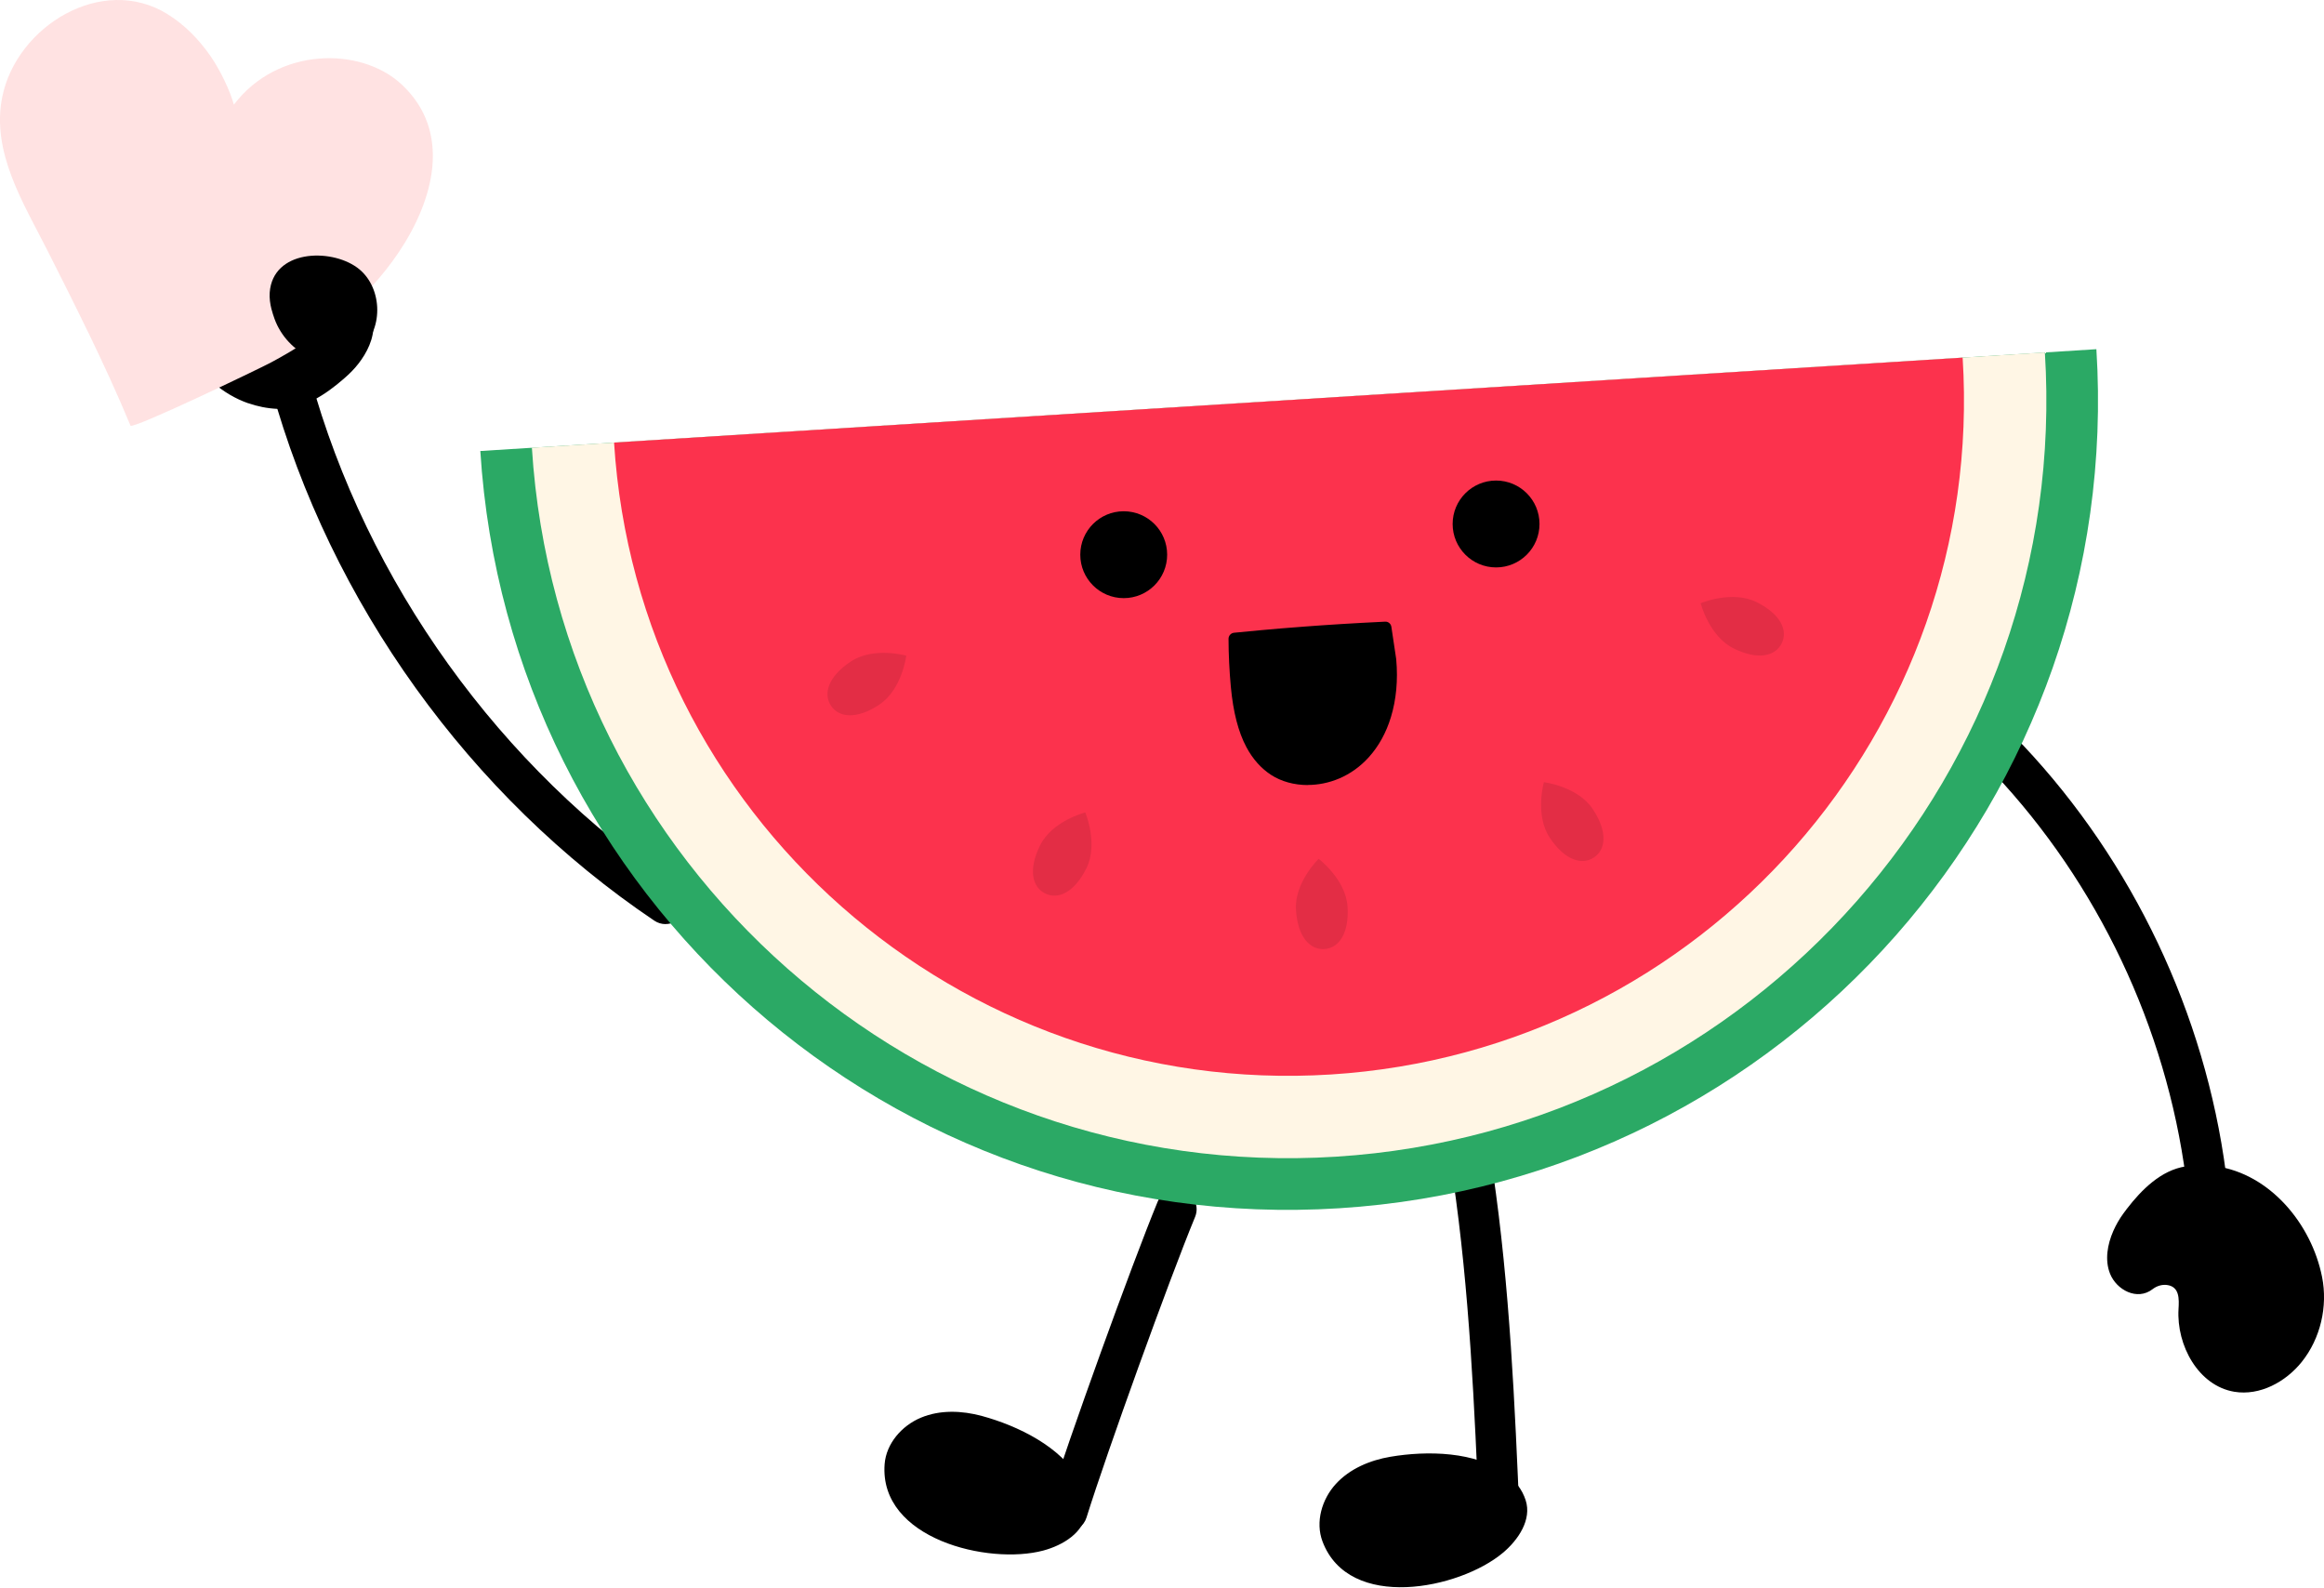
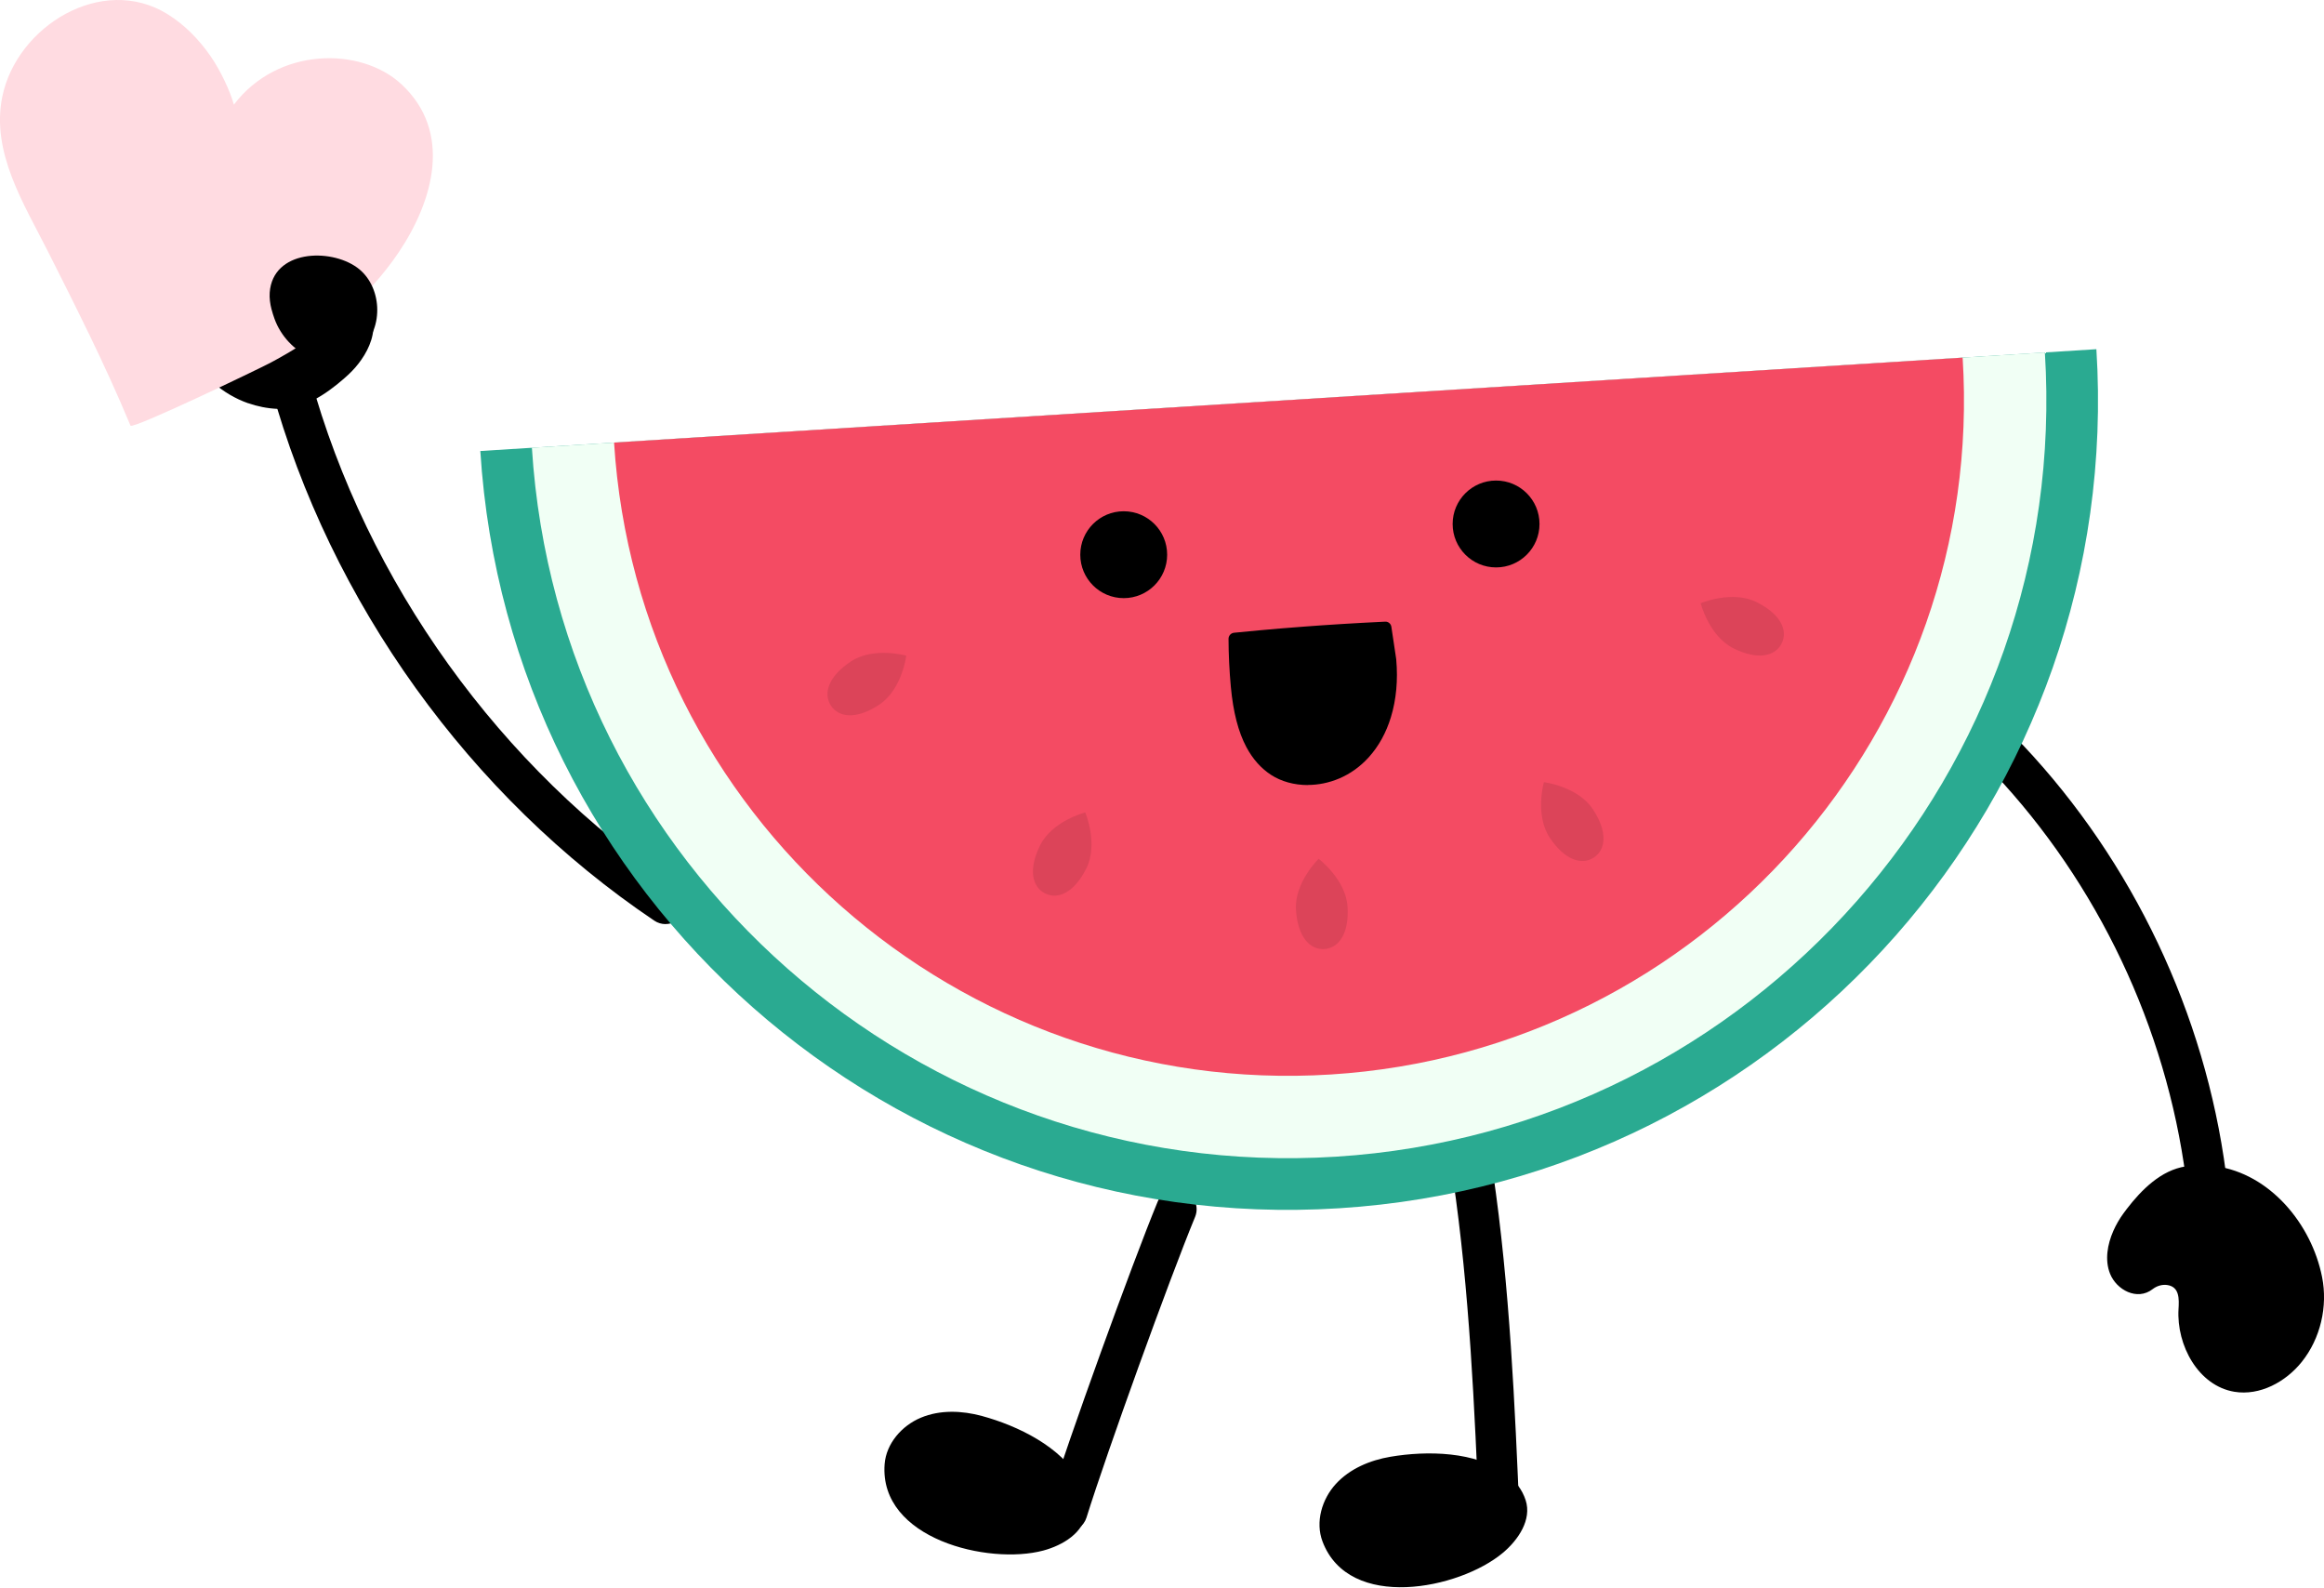
<svg xmlns="http://www.w3.org/2000/svg" id="b" viewBox="0 0 471.41 321.92">
  <g id="c">
    <g>
      <path d="M216.48,310.66c-.4,0-.81-.06-1.22-.19-2.16-.67-3.36-2.97-2.69-5.13,4.2-13.47,16.9-48.62,22.27-61.66,.86-2.09,3.26-3.09,5.35-2.23,2.09,.86,3.09,3.26,2.23,5.35-5.32,12.9-17.87,47.66-22.03,60.98-.55,1.75-2.16,2.88-3.91,2.88Z" fill="#000000" />
      <path d="M304.16,312.44c-2.18,0-4-1.72-4.09-3.92-.97-22.93-1.97-46.64-5.35-69.65-.33-2.24,1.22-4.32,3.46-4.65,2.24-.32,4.32,1.22,4.65,3.46,3.44,23.43,4.45,47.35,5.43,70.49,.1,2.26-1.66,4.17-3.92,4.27-.06,0-.12,0-.18,0Z" fill="#000000" />
      <path d="M219.05,300.34c-3.68-6.9-12.66-11.2-19.87-13.16-4.05-1.1-8.49-1.28-12.37,.34-3.88,1.61-7.05,5.25-7.37,9.43-1.14,15.19,21.11,20.49,32.19,17.52,3.99-1.07,8.22-3.64,8.71-7.74,.27-2.25-.23-4.39-1.29-6.38Z" fill="#000000" />
      <path d="M305.61,299.02c-6.24-4.71-16.2-4.82-23.57-3.57-4.14,.7-8.24,2.42-11.07,5.51-2.84,3.1-4.19,7.73-2.71,11.66,5.36,14.26,27.78,9.69,36.57,2.33,3.17-2.65,5.92-6.76,4.64-10.69-.7-2.16-2.06-3.89-3.86-5.24Z" fill="#000000" />
      <path d="M135,187.42c-.79,0-1.58-.23-2.28-.7-37.42-25.18-65.73-64.57-77.69-108.06-.6-2.18,.68-4.44,2.86-5.04,2.18-.6,4.44,.68,5.04,2.86,11.45,41.63,38.55,79.33,74.37,103.43,1.88,1.26,2.37,3.81,1.11,5.69-.79,1.18-2.08,1.81-3.4,1.81Z" fill="#000000" />
      <path d="M50.34,81.77c1.86,.65,3.85,1.06,5.97,1.16,5.05,.25,9.75-2.91,13.41-6.1,.29-.26,.58-.52,.87-.78,1-.92,1.91-1.95,2.69-3.07,1.71-2.44,2.89-5.44,2.35-8.36-.63-3.47-4.29-6.54-7.85-4.78-.96,.47-2.07,.6-3.07,.24-2.41-.85-1.79-3.32-1.29-5.24,1.87-7.15-.89-16.05-7.81-18.67-4.89-1.85-10.59-.1-14.59,3.25-4.68,3.91-7.41,9.99-7.42,16.07-.02,10.99,6.26,22.61,16.73,26.29Z" fill="#000000" />
-       <path d="M17.95,67.54c-2.68-5.55-5.45-11.05-8.23-16.55C4.86,41.34-1.85,30.9,.47,19.59,3.4,5.32,20.68-5.34,33.95,2.85c3.5,2.16,6.4,5.15,8.74,8.51,1.99,2.85,4.01,7.13,4.75,9.87,8.88-11.72,25.71-11.8,33.97-4.16,10.45,9.67,6.49,23.65-.52,34.08-6.53,9.7-15.71,16.93-25.95,22.38-2.52,1.34-28.12,13.63-28.47,12.79-2.64-6.35-5.52-12.59-8.51-18.79Z" fill="#ffe2e2" />
+       <path d="M17.95,67.54c-2.68-5.55-5.45-11.05-8.23-16.55C4.86,41.34-1.85,30.9,.47,19.59,3.4,5.32,20.68-5.34,33.95,2.85c3.5,2.16,6.4,5.15,8.74,8.51,1.99,2.85,4.01,7.13,4.75,9.87,8.88-11.72,25.71-11.8,33.97-4.16,10.45,9.67,6.49,23.65-.52,34.08-6.53,9.7-15.71,16.93-25.95,22.38-2.52,1.34-28.12,13.63-28.47,12.79-2.64-6.35-5.52-12.59-8.51-18.79Z" fill="#ffdbe1" />
      <path d="M55.08,62.75c-.29-1.13-.45-2.28-.37-3.43,.64-8.63,12.21-9.04,17.71-5.07,5.1,3.68,5.53,12.25,.83,16.43-6.48,5.76-15.03,1-17.57-6.03-.22-.62-.43-1.25-.59-1.89Z" fill="#000000" />
      <path d="M447.45,242.49c-2.03,0-3.79-1.5-4.06-3.56-4.01-30.56-17.85-59.74-38.98-82.17-1.55-1.65-1.47-4.24,.17-5.79,1.65-1.55,4.24-1.47,5.79,.17,22.3,23.68,36.91,54.48,41.14,86.72,.29,2.24-1.29,4.3-3.53,4.59-.18,.02-.36,.04-.54,.04Z" fill="#000000" />
      <path d="M449.44,236.52c-1.95-.27-3.99-.28-6.08,.04-5,.75-8.99,4.77-11.95,8.62-.24,.31-.47,.62-.7,.94-.8,1.1-1.49,2.29-2.04,3.54-1.19,2.72-1.76,5.9-.66,8.66,1.3,3.28,5.49,5.56,8.63,3.14,.84-.65,1.91-.99,2.97-.84,2.53,.36,2.41,2.9,2.29,4.88-.43,7.38,4.04,15.56,11.33,16.77,5.16,.85,10.4-1.98,13.67-6.06,3.81-4.76,5.3-11.25,4.12-17.21-2.14-10.78-10.59-20.94-21.57-22.48Z" fill="#000000" />
      <g>
-         <path d="M97.43,91.47c5.7,90.52,83.71,159.29,174.23,153.58,90.52-5.7,159.29-83.71,153.58-174.23L97.43,91.47Z" fill="#2ba965" />
-         <path d="M107.89,90.81c5.33,84.61,78.5,149.11,163.12,143.78,84.61-5.33,149.11-78.5,143.78-163.12L107.89,90.81Z" fill="#fff6e5" />
-         <path d="M124.56,89.76c4.75,75.42,69.97,132.91,145.39,128.16,75.42-4.75,132.91-69.97,128.16-145.39L124.56,89.76Z" fill="#fc324d" />
+         <path d="M97.43,91.47c5.7,90.52,83.71,159.29,174.23,153.58,90.52-5.7,159.29-83.71,153.58-174.23L97.43,91.47Z" fill="#2aaa91" />
+         <path d="M107.89,90.81c5.33,84.61,78.5,149.11,163.12,143.78,84.61-5.33,149.11-78.5,143.78-163.12L107.89,90.81Z" fill="#f1fff5" />
+         <path d="M124.56,89.76c4.75,75.42,69.97,132.91,145.39,128.16,75.42-4.75,132.91-69.97,128.16-145.39L124.56,89.76Z" fill="#f44b63" />
        <g opacity=".1">
          <path d="M273.34,183.87c.35,5.54-1.82,8.43-4.71,8.61s-5.4-2.41-5.75-7.95c-.35-5.54,4.6-10.35,4.6-10.35,0,0,5.51,4.16,5.86,9.69Z" fill="#000000" />
        </g>
        <g opacity=".1">
          <path d="M323.09,164.1c3.07,4.62,2.64,8.21,.23,9.81s-5.89,.61-8.96-4.01c-3.07-4.62-1.19-11.26-1.19-11.26,0,0,6.85,.84,9.92,5.46Z" fill="#000000" />
        </g>
        <g opacity=".1">
          <path d="M356.3,122.11c4.97,2.47,6.39,5.79,5.1,8.38s-4.79,3.47-9.76,1.01c-4.97-2.47-6.67-9.16-6.67-9.16,0,0,6.36-2.69,11.33-.23Z" fill="#000000" />
        </g>
        <g opacity=".1">
          <path d="M178.37,142.9c-4.62,3.07-8.21,2.64-9.81,.23-1.6-2.41-.61-5.89,4.01-8.96,4.62-3.07,11.26-1.19,11.26-1.19,0,0-.84,6.85-5.46,9.92Z" fill="#000000" />
        </g>
        <g opacity=".1">
          <path d="M220.37,176.1c-2.47,4.97-5.79,6.39-8.38,5.1-2.59-1.29-3.47-4.79-1.01-9.76,2.47-4.97,9.16-6.67,9.16-6.67,0,0,2.69,6.36,.23,11.33Z" fill="#000000" />
        </g>
      </g>
      <circle cx="227.94" cy="112.5" r="8.81" fill="#000000" />
      <circle cx="303.47" cy="106.27" r="8.81" fill="#000000" />
      <g>
        <path d="M250.9,139.2c.37,4,1.15,8.26,3.01,11.75,1.11,2.08,2.59,3.89,4.61,5.19,5.64,3.65,13.71,1.64,18.21-3.34,2-2.21,3.38-4.85,4.24-7.7,1.09-3.56,1.37-7.45,1.03-11.17l-.99-6.61c-1.59,.08-3.13,.15-4.65,.23-2.82,.16-5.55,.32-8.26,.51-1.1,.07-2.19,.15-3.3,.24-2.91,.22-5.82,.46-8.83,.73-1.81,.17-3.66,.34-5.55,.53,.01,3.21,.17,6.43,.47,9.64Z" fill="#000000" />
        <path d="M265.28,159.22c-2.78,0-5.39-.73-7.43-2.05-2.05-1.33-3.74-3.23-5.03-5.65-1.64-3.08-2.67-7.07-3.15-12.21h0c-.3-3.26-.46-6.54-.47-9.75,0-.63,.48-1.16,1.11-1.23,1.89-.19,3.74-.36,5.56-.53,2.76-.25,5.57-.49,8.85-.73,1.11-.09,2.21-.17,3.31-.24,2.82-.2,5.64-.36,8.27-.51,1.41-.08,2.83-.15,4.29-.22l.37-.02c.63-.04,1.18,.42,1.27,1.04l.99,6.61s0,.05,0,.07c.37,4.09,0,8.12-1.08,11.64-.96,3.16-2.47,5.91-4.51,8.16-3.53,3.9-8.14,5.6-12.37,5.6Zm-13.16-20.14c.45,4.81,1.39,8.5,2.87,11.29,1.1,2.08,2.47,3.63,4.19,4.74,4.8,3.11,12.26,1.7,16.64-3.14,1.79-1.98,3.13-4.41,3.98-7.23,.99-3.21,1.33-6.9,.99-10.67l-.82-5.48c-1.2,.06-2.37,.12-3.54,.18-2.62,.15-5.43,.31-8.24,.51-1.1,.07-2.19,.15-3.29,.24-3.27,.25-6.07,.48-8.81,.73-1.45,.13-2.92,.27-4.42,.42,.04,2.78,.19,5.6,.45,8.41h0Z" fill="#000000" />
      </g>
    </g>
  </g>
</svg>
